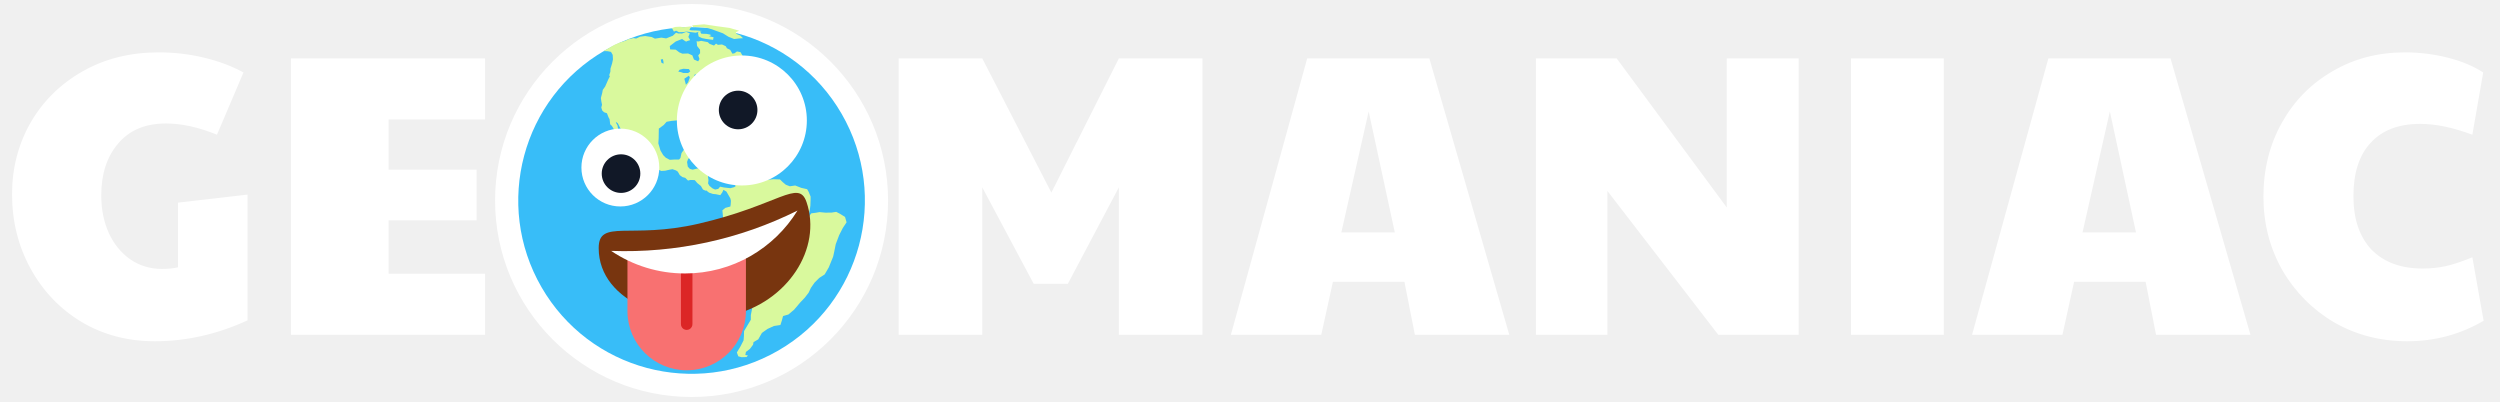
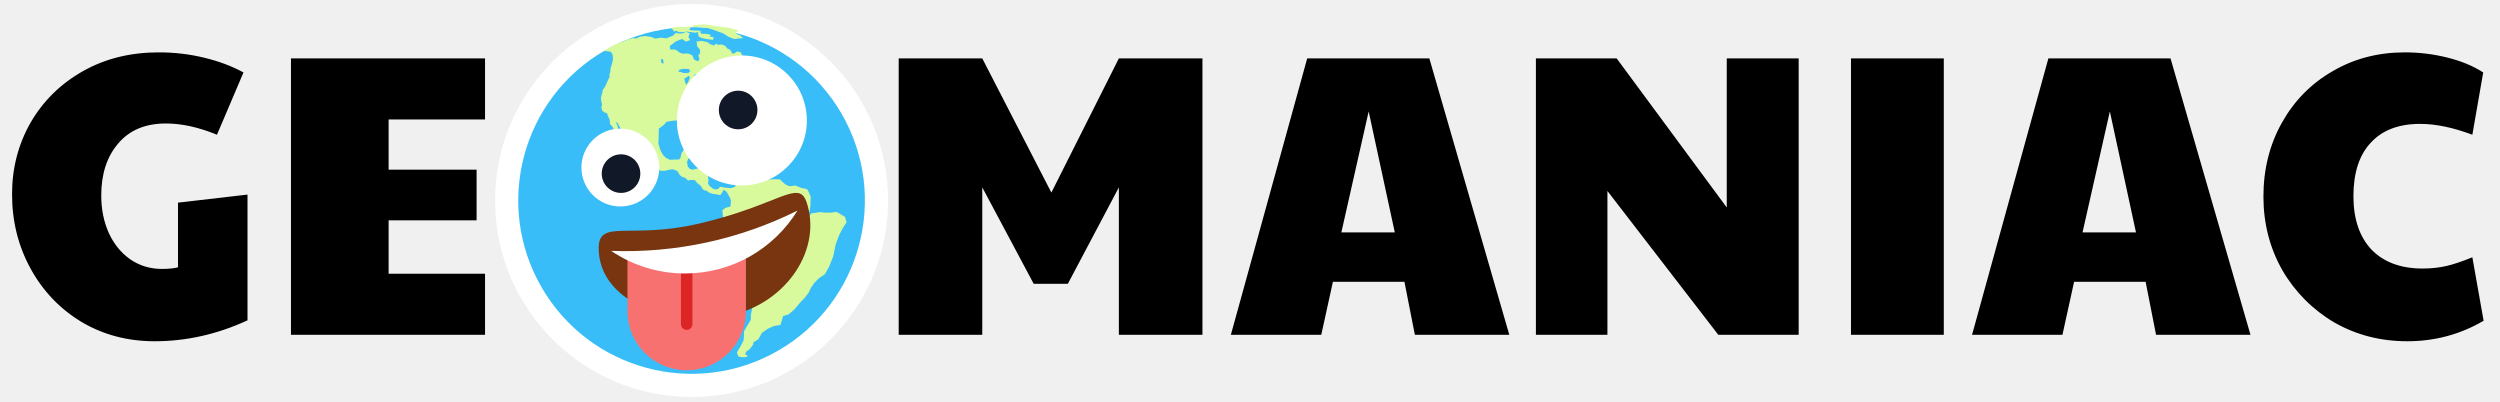
<svg xmlns="http://www.w3.org/2000/svg" width="224" height="36" fill="none">
  <g clip-path="url(#prefix__clip0_1204_1097)">
-     <path d="M13.86 30.576c-2.424 0-4.608-.576-6.552-1.728-1.944-1.176-3.468-2.772-4.572-4.788-1.104-2.016-1.656-4.236-1.656-6.66 0-2.328.552-4.464 1.656-6.408 1.128-1.944 2.688-3.48 4.68-4.608 1.992-1.128 4.26-1.692 6.804-1.692 1.392 0 2.736.156 4.032.468 1.32.312 2.508.756 3.564 1.332l-2.376 5.58c-1.632-.672-3.156-1.008-4.572-1.008-1.848 0-3.276.6-4.284 1.8-1.008 1.176-1.512 2.724-1.512 4.644 0 1.248.228 2.376.684 3.384.456.984 1.092 1.764 1.908 2.34.84.576 1.788.864 2.844.864.576 0 1.056-.048 1.44-.144v-5.796l6.228-.72v11.268c-2.712 1.248-5.484 1.872-8.316 1.872zM26.07 5.232H43.46v5.472h-8.64v4.5h7.883v4.536H34.82v4.788h8.64V30H26.07V5.232zm33.435 25.344c-2.592 0-4.896-.552-6.912-1.656-1.992-1.104-3.552-2.628-4.68-4.572-1.104-1.968-1.656-4.2-1.656-6.696 0-2.52.552-4.764 1.656-6.732a11.749 11.749 0 014.68-4.572c2.016-1.104 4.32-1.656 6.912-1.656 2.592 0 4.884.552 6.876 1.656 2.016 1.08 3.576 2.604 4.68 4.572 1.128 1.944 1.692 4.188 1.692 6.732 0 2.496-.564 4.728-1.692 6.696-1.104 1.944-2.664 3.468-4.68 4.572-2.016 1.104-4.308 1.656-6.876 1.656zm0-6.552c1.512 0 2.748-.588 3.708-1.764.984-1.176 1.476-2.724 1.476-4.644 0-1.272-.228-2.4-.684-3.384-.432-1.008-1.044-1.788-1.836-2.34a4.475 4.475 0 00-2.7-.864 4.42 4.42 0 00-2.664.864c-.792.552-1.404 1.332-1.836 2.34-.432.984-.648 2.112-.648 3.384 0 1.92.48 3.468 1.44 4.644.96 1.176 2.208 1.764 3.744 1.764zM80.523 5.232h7.488l6.192 12.024 6.048-12.024h7.488V30h-7.488V16.788l-4.572 8.64h-3.06l-4.608-8.64V30h-7.488V5.232zm36.602 0h10.944L135.233 30h-8.46l-.936-4.752h-6.408L118.385 30h-8.1l6.84-24.768zm7.848 15.588l-2.34-10.836-2.448 10.836h4.788zm12.644-15.588h7.236l9.864 13.356V5.232h6.444V30h-7.2l-9.936-12.888V30h-6.408V5.232zm28.231 0h8.316V30h-8.316V5.232zm17.687 0h10.944L201.643 30h-8.46l-.936-4.752h-6.408L184.795 30h-8.1l6.84-24.768zm7.848 15.588l-2.34-10.836-2.448 10.836h4.788zm24.308 9.756c-2.4 0-4.584-.564-6.552-1.692a12.957 12.957 0 01-4.644-4.68c-1.128-1.992-1.692-4.188-1.692-6.588 0-2.448.552-4.656 1.656-6.624 1.104-1.968 2.616-3.504 4.536-4.608 1.92-1.128 4.08-1.692 6.48-1.692 1.296 0 2.568.156 3.816.468 1.248.312 2.316.756 3.204 1.332l-.972 5.58c-1.728-.648-3.288-.972-4.68-.972-1.92 0-3.396.564-4.428 1.692-1.032 1.104-1.548 2.7-1.548 4.788 0 2.04.54 3.636 1.62 4.788 1.104 1.128 2.628 1.692 4.572 1.692.744 0 1.44-.072 2.088-.216.648-.144 1.44-.408 2.376-.792l1.008 5.688c-2.088 1.224-4.368 1.836-6.84 1.836z" fill="#fff" />
+     <path d="M13.86 30.576c-2.424 0-4.608-.576-6.552-1.728-1.944-1.176-3.468-2.772-4.572-4.788-1.104-2.016-1.656-4.236-1.656-6.66 0-2.328.552-4.464 1.656-6.408 1.128-1.944 2.688-3.48 4.68-4.608 1.992-1.128 4.26-1.692 6.804-1.692 1.392 0 2.736.156 4.032.468 1.32.312 2.508.756 3.564 1.332l-2.376 5.58c-1.632-.672-3.156-1.008-4.572-1.008-1.848 0-3.276.6-4.284 1.8-1.008 1.176-1.512 2.724-1.512 4.644 0 1.248.228 2.376.684 3.384.456.984 1.092 1.764 1.908 2.34.84.576 1.788.864 2.844.864.576 0 1.056-.048 1.44-.144v-5.796l6.228-.72v11.268c-2.712 1.248-5.484 1.872-8.316 1.872zM26.07 5.232H43.46v5.472h-8.64v4.5h7.883v4.536H34.82v4.788h8.64V30H26.07V5.232zm33.435 25.344c-2.592 0-4.896-.552-6.912-1.656-1.992-1.104-3.552-2.628-4.68-4.572-1.104-1.968-1.656-4.2-1.656-6.696 0-2.52.552-4.764 1.656-6.732a11.749 11.749 0 014.68-4.572c2.016-1.104 4.32-1.656 6.912-1.656 2.592 0 4.884.552 6.876 1.656 2.016 1.08 3.576 2.604 4.68 4.572 1.128 1.944 1.692 4.188 1.692 6.732 0 2.496-.564 4.728-1.692 6.696-1.104 1.944-2.664 3.468-4.68 4.572-2.016 1.104-4.308 1.656-6.876 1.656zm0-6.552c1.512 0 2.748-.588 3.708-1.764.984-1.176 1.476-2.724 1.476-4.644 0-1.272-.228-2.4-.684-3.384-.432-1.008-1.044-1.788-1.836-2.34a4.475 4.475 0 00-2.7-.864 4.42 4.42 0 00-2.664.864c-.792.552-1.404 1.332-1.836 2.34-.432.984-.648 2.112-.648 3.384 0 1.92.48 3.468 1.44 4.644.96 1.176 2.208 1.764 3.744 1.764zM80.523 5.232h7.488l6.192 12.024 6.048-12.024h7.488V30h-7.488V16.788l-4.572 8.64h-3.06l-4.608-8.64V30h-7.488V5.232zm36.602 0h10.944L135.233 30h-8.46l-.936-4.752h-6.408L118.385 30h-8.1l6.84-24.768zm7.848 15.588l-2.34-10.836-2.448 10.836h4.788zm12.644-15.588h7.236l9.864 13.356V5.232h6.444V30h-7.2l-9.936-12.888V30h-6.408V5.232zm28.231 0h8.316V30h-8.316V5.232zm17.687 0h10.944L201.643 30h-8.46l-.936-4.752h-6.408L184.795 30h-8.1l6.84-24.768zm7.848 15.588l-2.34-10.836-2.448 10.836h4.788zm24.308 9.756c-2.4 0-4.584-.564-6.552-1.692a12.957 12.957 0 01-4.644-4.68c-1.128-1.992-1.692-4.188-1.692-6.588 0-2.448.552-4.656 1.656-6.624 1.104-1.968 2.616-3.504 4.536-4.608 1.92-1.128 4.08-1.692 6.48-1.692 1.296 0 2.568.156 3.816.468 1.248.312 2.316.756 3.204 1.332l-.972 5.58c-1.728-.648-3.288-.972-4.68-.972-1.92 0-3.396.564-4.428 1.692-1.032 1.104-1.548 2.7-1.548 4.788 0 2.04.54 3.636 1.62 4.788 1.104 1.128 2.628 1.692 4.572 1.692.744 0 1.44-.072 2.088-.216.648-.144 1.44-.408 2.376-.792l1.008 5.688c-2.088 1.224-4.368 1.836-6.84 1.836z" fill="currentColor" />
    <mask id="prefix__a" style="mask-type:alpha" maskUnits="userSpaceOnUse" x="44" y="0" width="36" height="36">
      <circle cx="61.965" cy="17.965" r="17.606" fill="#1E3A8A" />
    </mask>
    <g mask="url(#prefix__a)">
      <circle cx="61.965" cy="17.965" r="17.965" transform="rotate(-30 61.965 17.965)" fill="#fff" />
      <circle cx="61.965" cy="17.965" transform="rotate(-30 61.965 17.965)" fill="#38BDF8" r="15.528" />
      <path fill-rule="evenodd" clip-rule="evenodd" d="M54.428 4.586l-.353-.006.972-.56.477-.206.533-.168.21-.121.496-.111.234.04.356-.17.459-.056.576.088.294.146.579-.09.425.07.597-.24.296-.276.181.071.354.006.372-.145.32.13-.13.321.166.289c-.111.03-.336.096-.345.13-.009.032-.258-.144-.381-.236l-.57.225-.533.412.031.297.504.024.314.24.279.119.515-.018.377.168.144.372.377.167.123-.211-.114-.32.165-.2-.005-.312-.265-.337-.04-.432.125.033.282-.058.59.114.16.154.402.152.18-.174.17.112.365-.035.335.156.106.184.295.146.197.341.188-.038.22-.163.317.063.197.341.167.289.135-.008.197.097.38.235.07.24-.34.02-.45-.054-.111-.251-.084-.267-.204-.232-.233.204-.081.222-.504-.024-.25-.066-.133.252.207.056.38-.01.076.132-.01.286.493.065.315-.182.174.18-.353.239-.01.286-.503.22-.11-.252-.174-.18-.263.152-.368.213-.18.173.253.135-.171.309-.23.027-.164.2-.063.317-.165.2-.349.062.1.293.187-.039.04.433-.363.524-.42.243-.288.411.186.383.334.578.096.47-.213.298-.246-.244-.182-.315-.217-.68-.306-.104-.504-.024-.55-.103-.472.273-.47.096-.433.04-.443.08-.255.288-.442.325-.006.354-.009.53-.028.437.187.627.243.42.245.244.351.183.406-.025.422.002.127-.143.096-.44.213-.299.446-.258.35-.062.031.297-.123.212-.032.369-.296.275-.093.264.066.418.189.206.248.066.429-.107.537-.1.294.145.213.368-.104.305.046.323-.036.301.121.21.272.229.238.108.282-.058.164-.2.358.074.56.061.335-.088.131-.076-.057-.282.63-.363.206-.19.165-.2.282-.057.35.182.517.228.44.095.38-.009.5-.043.572.02.246.243.272.228.361.142.485-.07.543.212.523.118.137.236.175.425v.244l-.02.572-.047.342-.106.483-.104.305.34-.442.39-.05.35-.062.52.05.556-.006.418-.066.35.183.438.272.138.481-.337.51-.328.644-.305.807-.136.674-.096.44-.39.961-.37.634-.484.314-.423.42-.325.468-.205.433-.34.442-.435.46-.52.616-.517.439-.481.137-.111.415-.126.388-.58.089-.581.266-.495.355-.332.578-.42.242-.041.234-.277.37-.363.28-.052.274.234.04-.128.144-.447.013-.29-.077-.13-.346.321-.535.28-.547.032-.369.013-.463.284-.479.321-.535.002-.422.125-.632.167-.622.223-.584.113-.835-.018-.515-.287-.255-.972-.35-.57-.44-.032-.542-.39-.371-.25-.556-.235-.284-.306-.349-.272-.228-.167-.29.014-.217.222-.163-.102-.116-.32-.13.18-.174.265-.329-.058-.282.187-.283-.025-.406-.04-.432.26-.22.454-.122.03-.192.02-.327-.053-.215-.182-.315-.167-.289-.268-.16-.108.237-.175.242-.4-.085-.26-.025-.346-.115-.257-.202-.052.03-.238-.108-.182-.315-.328-.266-.22-.258-.218-.014-.176-.003-.215.053-.245-.243-.249-.067-.241-.175-.182-.316-.17-.112-.305-.104-.256.043-.402.092-.338.02-.46-.19-.332-.088-.279-.12-.448-.23-.412-.289-.222-.081-.167-.29-.016-.27.07-.181-.042-.256-.136-.236-.23-.217-.216-.191-.178-.247-.16-.399-.166-.289-.272-.228-.232-.461-.185-.139.05.147.106.184.046.323.168.533.182.315.013.204.267.16.122.21-.237.137-.222-.082-.204-.232-.122-.21-.114-.32-.136-.236-.137-.237.056-.207-.182-.315-.159-.153-.055-.459-.09-.158-.145-.371-.264-.093-.159-.154-.084-.267.067-.248-.058-.282-.046-.323.122-.456.051-.275.213-.298.287-.656.134-.252-.06-.106.104-.305.01-.286.148-.47.074-.358-.012-.203-.013-.203-.151-.263-.316-.063zm8.17-1.319l-.063-.35.15-.085-.112.03-.24.068-.452-.055-.343-.047-.323.047-.38.009-.253-.134-.199.08-.182-.316.293-.099c.19-.016.574-.037.598.005.025.042.309.009.448-.013l.459-.055-.154.159-.07.18.191.03.463.013.478.04-.182.047.115.2.463.014.317.062.098.049-.184.106.399.085-.04.233-.302-.036-.342-.048-.358-.073-.294-.146zm-.577-.998l.09.158.38-.01.546.036.509.092.527.185.708.257.495.31.5.2.46-.054.338-.02-.246-.244-.32-.13-.09-.158.25-.11.053-.03-.844-.248-1.178-.16-1.11-.165-1.068.091zm.735 10.432l-.285.235.008.135.275.052.32-.115.15.018-.045.166.131-.076.244-.245.384.058.4.085.316.307-.029.192.369.032.459-.054.553.17.182.315.628-.187.526-.059-.031-.297-.283-.187-.681-.027-.474.029-.336-.157-.462-.013-.397-.261-.294-.146-.372-.1-.757-.158-.5.288zm4.901.847l.137.237.24-.069.127-.144-.241-.175-.263.151zm-8.455-8.215l.058.281.196.097-.013-.203-.053-.214-.188.039zm1.686.917l-.113.17.234.04.222.082.421.002.195-.147-.12-.21-.505-.025-.334.088zm.833.535l-.405.269.088.334.054.214.19-.215.164-.445-.09-.157zm.59-.13l-.131.075.143.127-.096.196.128.101.236-.136-.023-.162-.144-.127-.113-.075zm.241.84l.007-.108.12-.035.177.003.159.154-.29.167-.187.038.014-.218z" fill="#D9F99D" />
      <circle cx="66.471" cy="10.795" fill="#fff" r="5.823" />
      <circle cx="55.583" cy="15.011" fill="#fff" r="3.488" />
      <circle cx="55.644" cy="15.556" fill="#111827" r="1.729" />
      <circle cx="66.137" cy="9.855" fill="#111827" r="1.729" />
      <path d="M72.264 18.104c1.413 4.134-1.667 8.977-6.794 10.16-5.127 1.184-11.828-1.086-11.828-6.035 0-2.639 2.82-.77 8.947-2.184 7.188-1.66 8.96-4.034 9.675-1.94z" fill="#78350F" />
      <path d="M61.527 33.177a5.307 5.307 0 005.308-5.307v-5.641s-10.403.819-10.615.819v4.92a5.307 5.307 0 005.307 5.21z" fill="#F87171" />
      <path d="M62.043 29.022a.516.516 0 11-1.031 0v-4.64c0-.258.251-.455.515-.455s.516.2.516.459v4.636z" fill="#DC2626" />
      <path fill-rule="evenodd" clip-rule="evenodd" d="M71.456 18.866A34.552 34.552 0 0154.76 22.48a11.773 11.773 0 006.617 2.022c4.263 0 7.999-2.255 10.08-5.637z" fill="#fff" />
    </g>
  </g>
  <defs>
    <clipPath id="prefix__clip0_1204_1097">
      <path fill="#fff" d="M0 0h224v36H0z" />
    </clipPath>
  </defs>
</svg>
